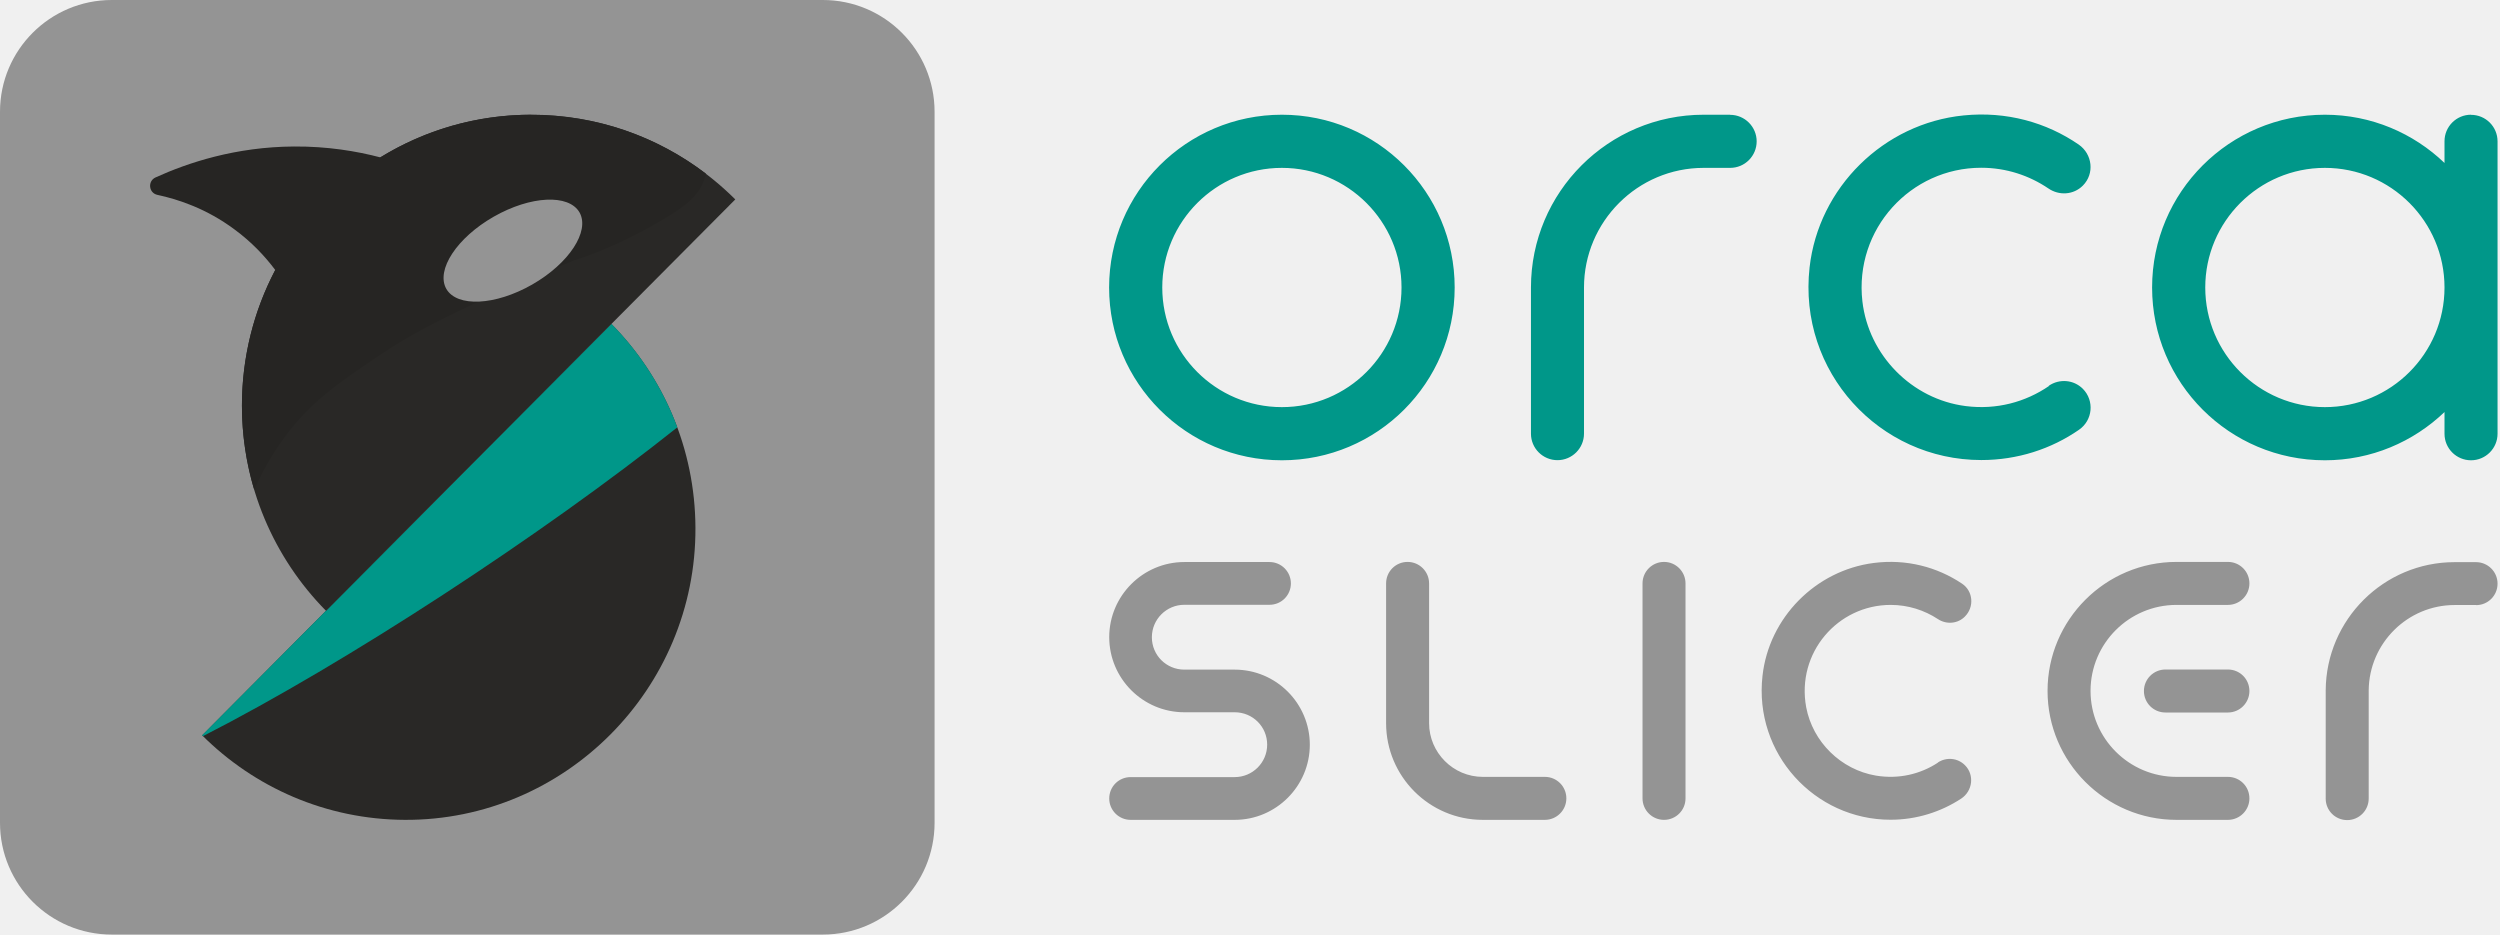
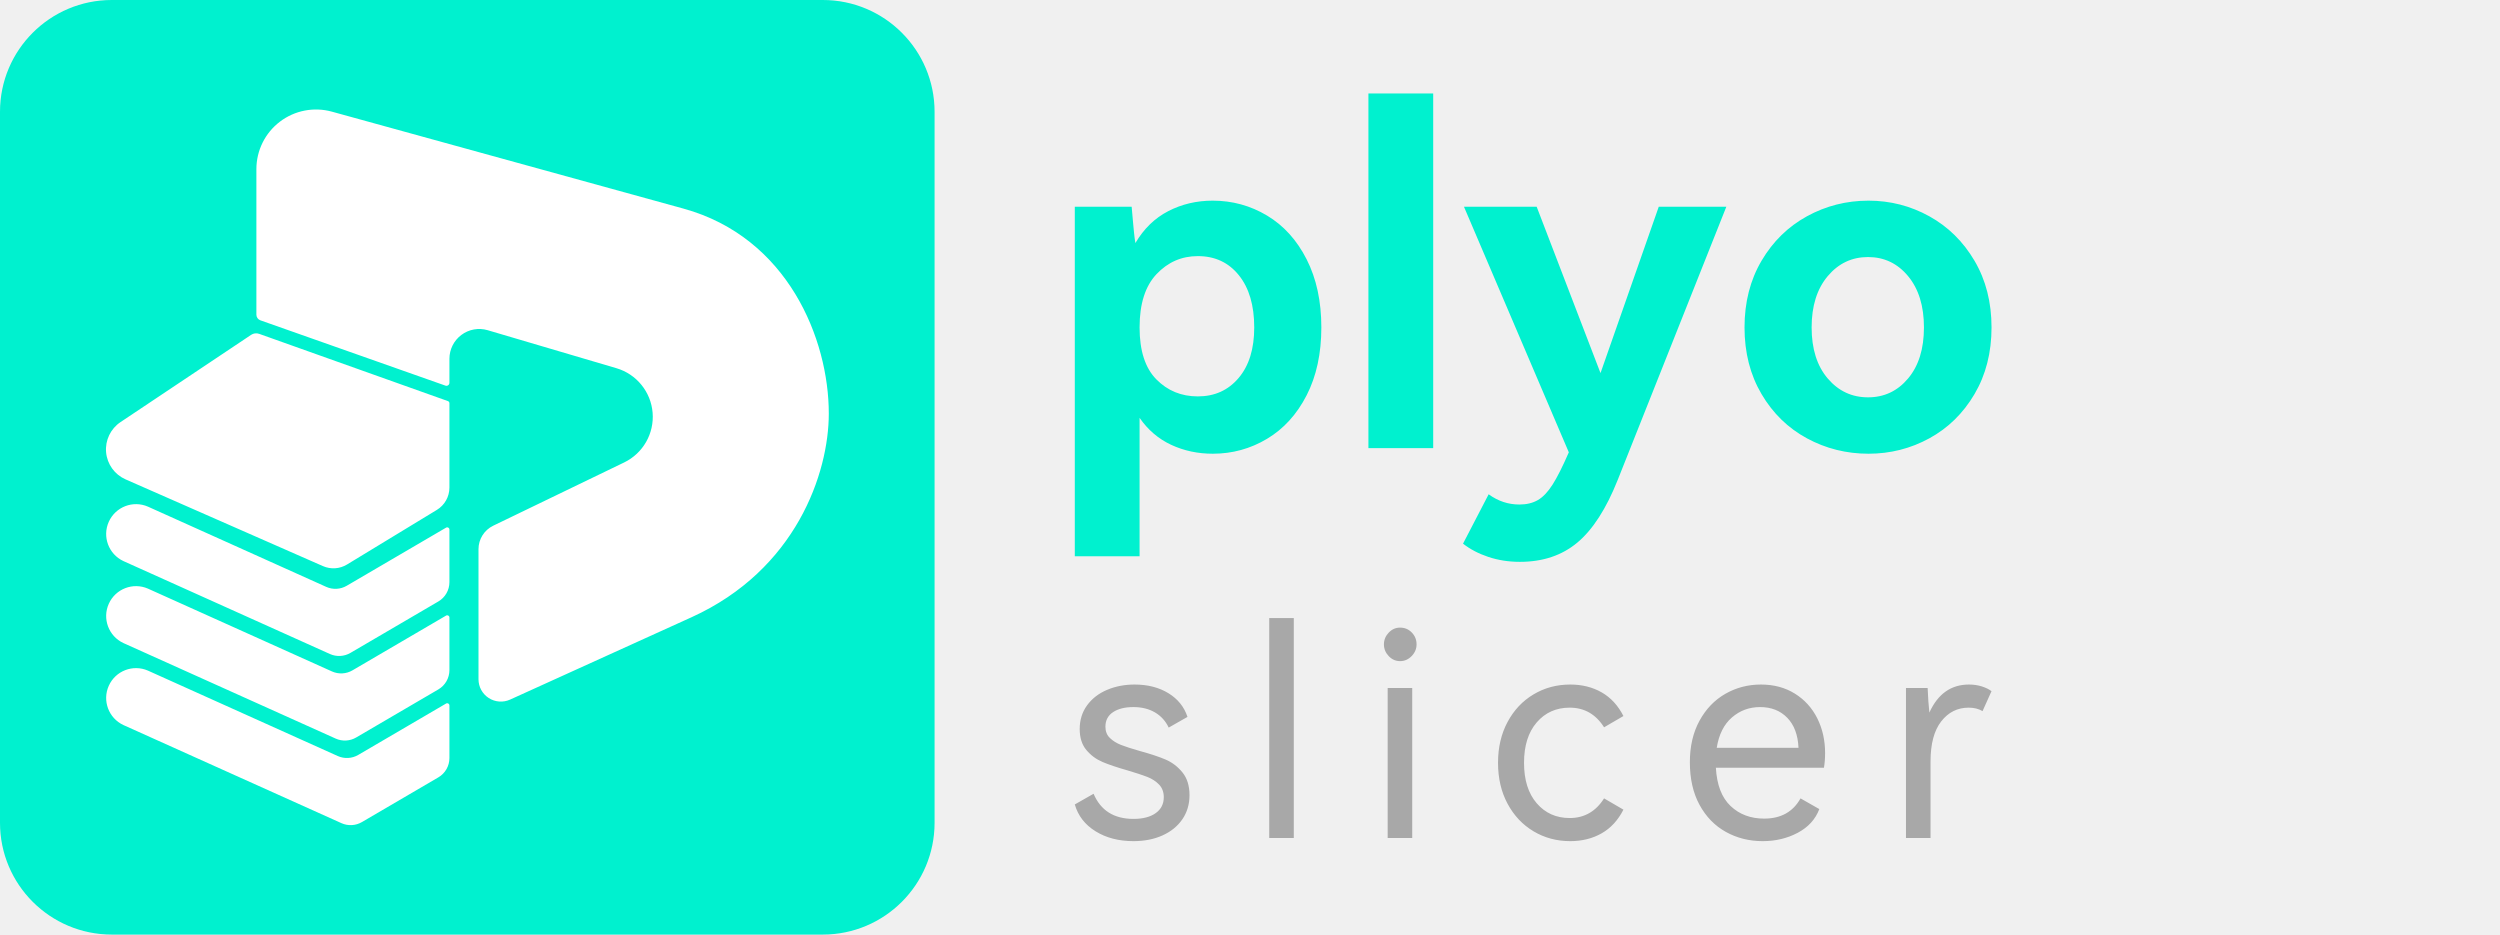
- <svg xmlns="http://www.w3.org/2000/svg" id="a" width="214" height="80" viewBox="0 0 214 80">
-   <g id="b">
-     <g id="c">
-       <rect width="80" height="80" rx="9.57" ry="9.57" style="fill:#949494;" />
-     </g>
+ <svg xmlns="http://www.w3.org/2000/svg" width="214" height="80" viewBox="0 0 214 80">
+   <rect x="0.00" y="0.00" width="80.00" height="80.00" rx="9.57" ry="9.57" style="fill:#00F1CF;" />
+   <g transform="translate(0.00 0.00) scale(0.0638)">
+     <path d="M 349.33 429.76 A 8.00 8.00 0 0 1 343.99 422.22 L 343.99 226.92 A 80.00 80.00 0 0 1 445.26 149.80 L 916.99 279.88 C 1056.99 318.52 1111.99 454.88 1111.99 554.88 C 1111.99 634.88 1067.99 764.45 927.99 828.08 L 684.39 938.64 A 30.00 30.00 0 0 1 641.99 911.32 L 641.99 736.84 A 35.00 35.00 0 0 1 661.77 705.32 L 837.42 620.47 A 68.00 68.00 0 0 0 827.10 494.03 L 654.31 443.03 A 40.00 40.00 0 0 0 602.99 481.39 L 602.99 513.62 A 4.00 4.00 0 0 1 597.66 517.40 Z M 336.98 449.23 A 12.00 12.00 0 0 1 347.67 447.90 L 601.00 538.17 A 3.00 3.00 0 0 1 602.99 540.99 L 602.99 654.19 A 35.00 35.00 0 0 1 586.17 684.10 L 465.57 757.41 A 35.00 35.00 0 0 1 433.31 759.55 L 168.47 643.17 A 44.00 44.00 0 0 1 161.73 566.30 Z M 198.48 679.75 L 437.71 787.40 A 30.00 30.00 0 0 0 465.16 785.94 L 598.48 707.95 A 3.00 3.00 0 0 1 602.99 710.54 L 602.99 781.08 A 30.00 30.00 0 0 1 588.14 806.98 L 470.12 876.02 A 30.00 30.00 0 0 1 442.66 877.48 L 165.61 752.81 A 40.06 40.06 0 0 1 198.48 679.75 Z M 198.48 789.75 L 445.43 900.88 A 30.00 30.00 0 0 0 472.89 899.41 L 598.48 825.95 A 3.00 3.00 0 0 1 602.99 828.54 L 602.99 899.08 A 30.00 30.00 0 0 1 588.14 924.98 L 477.85 989.49 A 30.00 30.00 0 0 1 450.39 990.96 L 165.61 862.81 A 40.06 40.06 0 0 1 198.48 789.75 Z M 198.48 899.75 L 453.16 1014.36 A 30.00 30.00 0 0 0 480.62 1012.89 L 598.48 943.95 A 3.00 3.00 0 0 1 602.99 946.54 L 602.99 1017.08 A 30.00 30.00 0 0 1 588.14 1042.98 L 485.58 1102.97 A 30.00 30.00 0 0 1 458.12 1104.44 L 165.61 972.81 A 40.06 40.06 0 0 1 198.48 899.75 Z" style="fill:#FFFFFF;" />
  </g>
-   <g id="d">
-     <path id="e" d="M17.3,62.94c4.46,4.45,10.59,7.21,17.36,7.24,13.7.06,24.93-11.22,24.87-25-.03-6.81-2.77-12.97-7.2-17.45L17.31,62.94h0Z" style="fill:#292826;" />
+   <g transform="translate(89.41 38.36) scale(0.039894)">
+     <path d="M594.0 -259Q594.0 -175 562.5 -113.5Q531.0 -52 477.5 -20.0Q424.0 12 361.0 12Q313.0 12 272.0 -7.0Q231.0 -26 204.0 -65V232H65.0V-518H187.0L190.0 -484Q191.0 -474 192.0 -463.0Q193.0 -452 195.0 -440Q222.0 -486 265.5 -508.5Q309.0 -531 361.0 -531Q424.0 -531 477.5 -499.0Q531.0 -467 562.5 -405.0Q594.0 -343 594.0 -259ZM450.0 -259Q450.0 -330 417.0 -371.0Q384.0 -412 329.0 -412Q277.0 -412 240.5 -373.5Q204.0 -335 204.0 -259Q204.0 -184 240.0 -147.5Q276.0 -111 329.0 -111Q383.0 -111 416.5 -150.5Q450.0 -190 450.0 -259Z M834.0 0H695.0V-761H834.0Z M1318.0 -518H1463.0L1230.0 68Q1193.0 161 1143.5 202.5Q1094.0 244 1020.0 244Q984.0 244 952.5 233.5Q921.0 223 898.0 205L953.0 99Q983.0 121 1019.0 121Q1042.0 121 1058.5 111.5Q1075.0 102 1090.0 78.5Q1105.0 55 1125.0 9L900.0 -518H1056.0L1193.0 -161Z M1768.0 -531Q1838.0 -531 1898.5 -497.5Q1959.0 -464 1995.5 -402.0Q2032.0 -340 2032.0 -259Q2032.0 -178 1995.5 -116.0Q1959.0 -54 1898.5 -21.0Q1838.0 12 1768.0 12Q1697.0 12 1636.0 -21.0Q1575.0 -54 1538.5 -116.0Q1502.0 -178 1502.0 -259Q1502.0 -340 1538.5 -402.0Q1575.0 -464 1636.0 -497.5Q1697.0 -531 1768.0 -531ZM1767.0 -109Q1819.0 -109 1853.0 -149.5Q1887.0 -190 1887.0 -259Q1887.0 -328 1853.0 -369.0Q1819.0 -410 1767.0 -410Q1715.0 -410 1680.5 -369.0Q1646.0 -328 1646.0 -259Q1646.0 -190 1680.5 -149.5Q1715.0 -109 1767.0 -109Z" style="fill:#00F1CF;" />
  </g>
-   <g id="f">
-     <path id="g" d="M52.32,27.73L17.3,62.94s.05.05.08.07c12.27-6.26,29.08-17.26,40.6-26.43-1.24-3.36-3.19-6.38-5.65-8.87" style="fill:#009789;" />
+   <g transform="translate(91.26 71.73) scale(0.024734)">
+     <path d="M233.0 11Q157.0 11 102.0 -23.0Q47.0 -57 30.0 -116L95.0 -153Q132.0 -66 233.0 -66Q282.0 -66 310.0 -86.0Q338.0 -106 338.0 -141Q338.0 -168 321.5 -185.0Q305.0 -202 280.5 -211.5Q256.0 -221 212.0 -234Q159.0 -249 126.0 -263.0Q93.0 -277 70.0 -304.5Q47.0 -332 47.0 -377Q47.0 -424 72.5 -459.0Q98.0 -494 141.5 -512.5Q185.0 -531 237.0 -531Q305.0 -531 354.0 -501.0Q403.0 -471 420.0 -419L355.0 -382Q339.0 -416 307.5 -434.5Q276.0 -453 233.0 -453Q189.0 -453 162.5 -435.5Q136.0 -418 136.0 -385Q136.0 -361 151.5 -346.0Q167.0 -331 190.0 -322.0Q213.0 -313 255.0 -301Q310.0 -286 344.0 -271.5Q378.0 -257 402.5 -227.0Q427.0 -197 427.0 -148Q427.0 -101 402.5 -65.0Q378.0 -29 334.0 -9.0Q290.0 11 233.0 11Z M787.916 0H702.916V-761H787.916Z M1099.832 -670Q1099.832 -693 1116.332 -710.5Q1132.832 -728 1155.832 -728Q1179.832 -728 1196.332 -711.0Q1212.832 -694 1212.832 -670Q1212.832 -647 1195.832 -629.5Q1178.832 -612 1155.832 -612Q1132.832 -612 1116.332 -629.5Q1099.832 -647 1099.832 -670ZM1197.832 0H1112.832V-519H1197.832Z M1861.748 -137 1928.748 -98Q1900.748 -43 1853.248 -16.0Q1805.748 11 1744.748 11Q1674.748 11 1617.748 -23.0Q1560.748 -57 1527.748 -118.5Q1494.748 -180 1494.748 -260Q1494.748 -340 1527.748 -401.5Q1560.748 -463 1617.748 -497.0Q1674.748 -531 1744.748 -531Q1805.748 -531 1853.248 -504.0Q1900.748 -477 1928.748 -422L1861.748 -383Q1818.748 -451 1742.748 -451Q1672.748 -451 1628.748 -400.0Q1584.748 -349 1584.748 -260Q1584.748 -171 1628.748 -120.0Q1672.748 -69 1742.748 -69Q1818.748 -69 1861.748 -137Z M2626.665 -294Q2626.665 -266 2622.665 -243H2248.665Q2253.665 -154 2299.665 -110.5Q2345.665 -67 2415.665 -67Q2502.665 -67 2541.665 -137L2606.665 -100Q2586.665 -47 2532.165 -18.0Q2477.665 11 2410.665 11Q2340.665 11 2283.165 -21.0Q2225.665 -53 2192.165 -114.5Q2158.665 -176 2158.665 -262Q2158.665 -345 2192.165 -406.0Q2225.665 -467 2281.665 -499.0Q2337.665 -531 2404.665 -531Q2471.665 -531 2522.165 -499.5Q2572.665 -468 2599.665 -414.0Q2626.665 -360 2626.665 -294ZM2251.665 -312H2534.665Q2531.665 -379 2495.665 -416.0Q2459.665 -453 2401.665 -453Q2345.665 -453 2304.165 -417.0Q2262.665 -381 2251.665 -312Z M3202.581 -508 3171.581 -439Q3151.581 -451 3123.581 -451Q3065.581 -451 3028.581 -403.5Q2991.581 -356 2991.581 -265V0H2906.581V-519H2981.581Q2983.581 -469 2987.581 -434Q3031.581 -531 3124.581 -531Q3148.581 -531 3169.081 -524.5Q3189.581 -518 3202.581 -508Z" style="fill:#A8A8A8;" />
  </g>
-   <g id="h">
-     <path id="i" d="M45.48,9.82c-13.67,0-24.77,11.15-24.77,24.91,0,6.85,2.75,13.05,7.2,17.56L62.94,17.07c-4.48-4.47-10.65-7.24-17.46-7.24" style="fill:#292826;" />
-   </g>
-   <g id="j">
-     <path id="k" d="M45.48,9.82c-4.74,0-9.17,1.34-12.93,3.65-2.02-.53-4.52-.95-7.39-.93-5,.03-9.08,1.39-11.85,2.65-.69.32-.58,1.33.16,1.49,1.82.39,4.22,1.19,6.59,2.95,1.5,1.1,2.64,2.33,3.5,3.48-1.82,3.47-2.85,7.42-2.85,11.61,0,2.5.37,4.92,1.05,7.2,1.04-2.32,2.14-3.87,2.5-4.36,2.27-3.13,4.68-4.76,8.23-7.15,2.62-1.77,6.26-3.84,16.7-8.14,0,0,3.27-.92,7.65-3.53,1.75-1.04,3.08-2.02,3.5-3.56.03-.11.06-.22.08-.32-4.15-3.17-9.33-5.04-14.95-5.04" style="fill:#262523;" />
-   </g>
-   <g id="l">
-     <path id="m" d="M49.61,18.19c.9,1.61-.91,4.37-4.06,6.17s-6.44,1.96-7.35.36c-.9-1.61.91-4.37,4.06-6.17,3.15-1.8,6.44-1.96,7.35-.36" style="fill:#949494;" />
-   </g>
-   <path d="M142.44,48.1c-1.01,0-1.84.82-1.84,1.84v18.4c0,1.01.82,1.84,1.84,1.84s1.84-.82,1.84-1.84v-18.4c0-1.01-.82-1.84-1.84-1.84ZM190.71,48.1h-4.4c-6.09,0-11.04,4.96-11.04,11.04s4.96,11.04,11.04,11.04h4.4c1.01,0,1.84-.82,1.84-1.84s-.82-1.84-1.84-1.84h-4.4c-4.06,0-7.36-3.3-7.36-7.36s3.3-7.36,7.36-7.36h4.4c1.01,0,1.84-.82,1.84-1.84s-.82-1.84-1.84-1.84v-.02.02ZM190.71,57.31h-5.35c-1.01,0-1.84.82-1.84,1.84s.82,1.84,1.84,1.84h5.35c1.01,0,1.84-.82,1.84-1.84s-.82-1.84-1.84-1.84ZM105.69,70.18h-8.91c-1.01,0-1.83-.82-1.83-1.83s.81-1.83,1.83-1.83h8.91c1.53,0,2.78-1.24,2.78-2.78s-1.24-2.77-2.78-2.77h-4.31c-3.55,0-6.43-2.89-6.43-6.43s2.89-6.43,6.43-6.43h7.29c1.01,0,1.83.82,1.83,1.83s-.81,1.83-1.83,1.83h-7.29c-1.53,0-2.78,1.24-2.78,2.78s1.24,2.77,2.78,2.77h4.31c3.55,0,6.43,2.89,6.43,6.43s-2.89,6.43-6.43,6.43h0ZM165.89,65.28c-1.49.98-3.35,1.44-5.32,1.11-2.99-.51-5.4-2.88-5.96-5.85-.86-4.67,2.71-8.76,7.23-8.76,1.49,0,2.88.45,4.04,1.21.73.49,1.71.41,2.32-.22h0c.81-.81.71-2.17-.25-2.81-2.12-1.42-4.76-2.13-7.56-1.77-4.98.64-8.97,4.69-9.52,9.66-.75,6.65,4.46,12.32,10.96,12.32,2.23,0,4.31-.67,6.05-1.81.98-.65,1.15-2.03.32-2.86h0c-.63-.63-1.59-.71-2.32-.23h.01ZM132.24,66.5h-5.31c-2.53,0-4.6-2.07-4.6-4.6v-11.96c0-1.01-.82-1.84-1.84-1.84s-1.84.82-1.84,1.84v11.96c0,4.57,3.71,8.28,8.28,8.28h5.31c1.01,0,1.84-.82,1.84-1.84s-.82-1.84-1.84-1.84h0ZM211.96,51.79h-1.84c-4.03,0-7.32,3.27-7.36,7.3v9.27c0,1.01-.82,1.84-1.84,1.84s-1.84-.82-1.84-1.84v-9.27c.04-6.06,4.98-10.97,11.03-10.97h1.84c1.01,0,1.84.82,1.84,1.84s-.82,1.84-1.84,1.84h0Z" style="fill:#949494;" />
-   <path d="M109.73,14.37c5.64,0,10.24,4.59,10.24,10.24s-4.59,10.24-10.24,10.24-10.24-4.59-10.24-10.24,4.59-10.24,10.24-10.24M109.73,9.82c-8.16,0-14.79,6.62-14.79,14.79s6.62,14.79,14.79,14.79,14.79-6.62,14.79-14.79-6.62-14.79-14.79-14.79h0ZM211.52,9.82c-1.26,0-2.27,1.02-2.27,2.27v1.86c-2.66-2.55-6.26-4.13-10.24-4.13-8.16,0-14.79,6.62-14.79,14.79s6.62,14.79,14.79,14.79c3.97,0,7.58-1.58,10.24-4.13v1.86c0,1.26,1.02,2.27,2.27,2.27s2.27-1.02,2.27-2.27V12.1c0-1.26-1.02-2.27-2.27-2.27h0ZM199.01,34.85c-5.64,0-10.24-4.59-10.24-10.24s4.59-10.24,10.24-10.24,10.24,4.59,10.24,10.24-4.59,10.24-10.24,10.24ZM148.11,9.82h-2.27c-8.16,0-14.79,6.62-14.79,14.79v12.51c0,1.26,1.02,2.27,2.27,2.27s2.27-1.02,2.27-2.27v-12.51c0-5.64,4.59-10.24,10.24-10.24h2.27c1.26,0,2.27-1.02,2.27-2.27s-1.02-2.27-2.27-2.27h0ZM175.38,33.05c-1.99,1.36-4.47,2.05-7.12,1.71-4.61-.59-8.31-4.35-8.84-8.97-.7-6.18,4.13-11.43,10.17-11.43,2.14,0,4.11.66,5.75,1.77.92.63,2.15.56,2.95-.24h0c1.02-1.02.83-2.7-.36-3.52-2.75-1.89-6.18-2.86-9.84-2.49-6.85.68-12.42,6.17-13.19,13.01-1,8.93,5.97,16.49,14.7,16.49,3.11,0,5.99-.95,8.36-2.59,1.18-.81,1.34-2.49.33-3.51h0c-.78-.78-2-.88-2.91-.26v.02h0Z" style="fill:#009789;" />
</svg>
